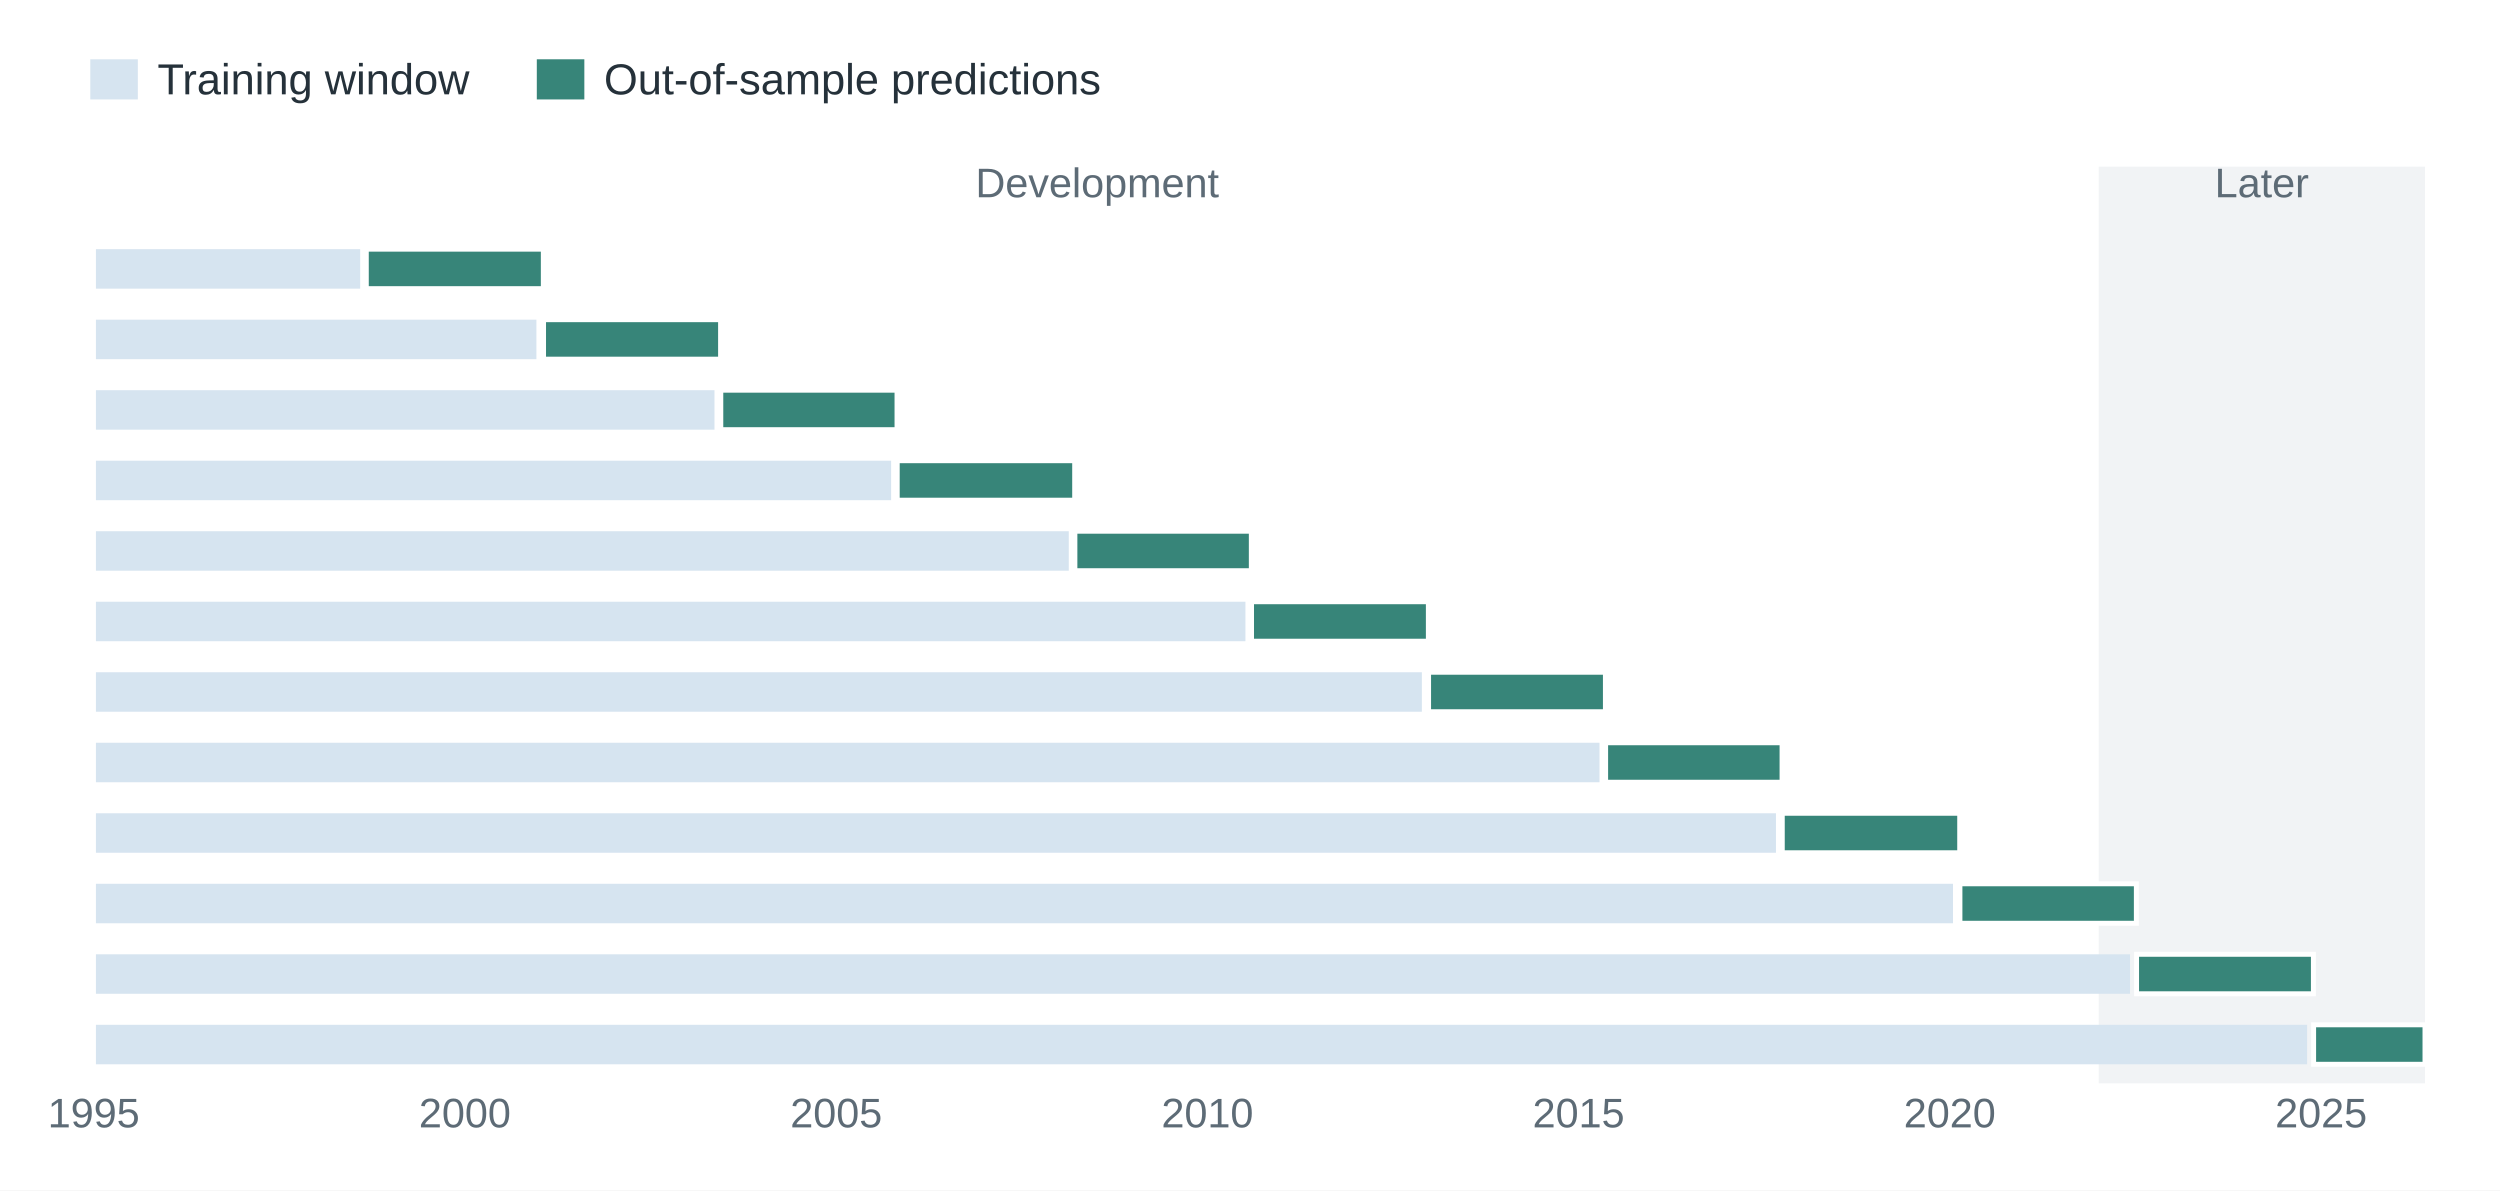
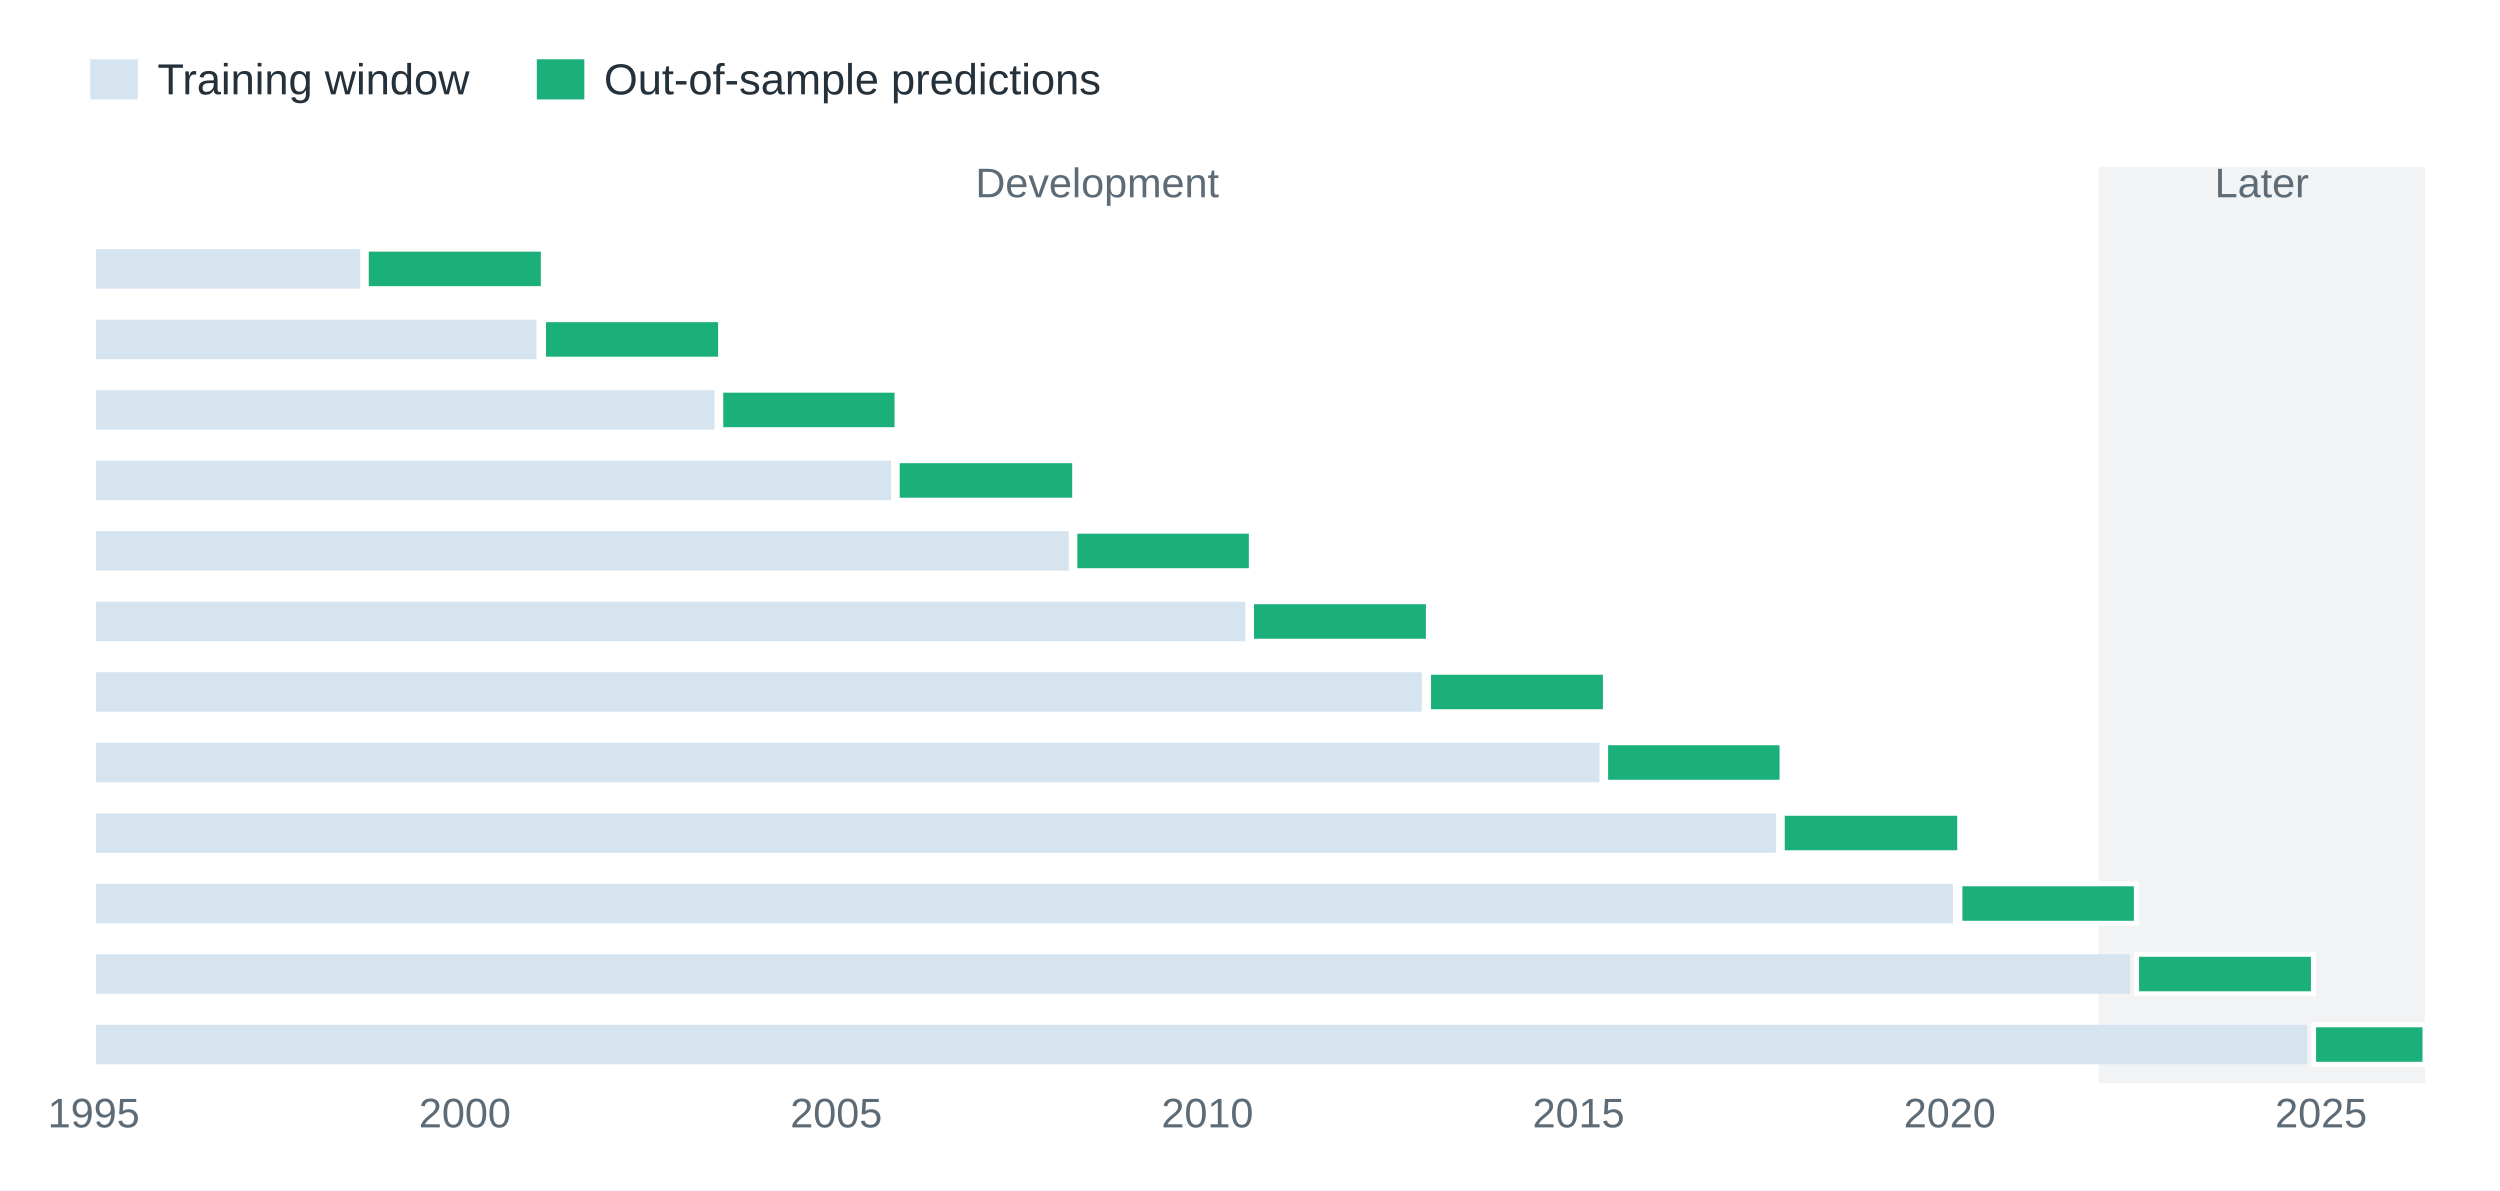
<svg xmlns="http://www.w3.org/2000/svg" width="604.8pt" height="288pt" viewBox="0 0 604.8 288" version="1.1">
  <defs>
    <style type="text/css">*{stroke-linejoin: round; stroke-linecap: butt}</style>
  </defs>
  <g id="figure_1">
    <g id="patch_1">
      <path d="M 0 288 L 604.8 288 L 604.8 0 L 0 0 z " style="fill: #ffffff" />
    </g>
    <g id="axes_1">
      <g id="patch_2">
        <path d="M 18.144 262.08 L 586.656 262.08 L 586.656 40.32 L 18.144 40.32 z " style="fill: #ffffff" />
      </g>
      <g id="patch_3">
        <path d="M 507.73 262.08 L 586.656 262.08 L 586.656 40.32 L 507.73 40.32 z " clip-path="url(#pf545b82daa)" style="fill: #f1f3f5" />
      </g>
      <g id="matplotlib.axis_1">
        <g id="xtick_1">
          <g id="line2d_1" />
          <g id="text_1">
            <text style="font-size: 10px; font-family: 'Arial', 'DejaVu Sans', sans-serif; text-anchor: middle; fill: #5d6b76" x="22.668" y="272.738" transform="rotate(-0 22.6681 272.7378)">1995</text>
          </g>
        </g>
        <g id="xtick_2">
          <g id="line2d_2" />
          <g id="text_2">
            <text style="font-size: 10px; font-family: 'Arial', 'DejaVu Sans', sans-serif; text-anchor: middle; fill: #5d6b76" x="112.462" y="272.738" transform="rotate(-0 112.4616 272.7378)">2000</text>
          </g>
        </g>
        <g id="xtick_3">
          <g id="line2d_3" />
          <g id="text_3">
            <text style="font-size: 10px; font-family: 'Arial', 'DejaVu Sans', sans-serif; text-anchor: middle; fill: #5d6b76" x="202.304" y="272.738" transform="rotate(-0 202.3043 272.7378)">2005</text>
          </g>
        </g>
        <g id="xtick_4">
          <g id="line2d_4" />
          <g id="text_4">
            <text style="font-size: 10px; font-family: 'Arial', 'DejaVu Sans', sans-serif; text-anchor: middle; fill: #5d6b76" x="292.098" y="272.738" transform="rotate(-0 292.0978 272.7378)">2010</text>
          </g>
        </g>
        <g id="xtick_5">
          <g id="line2d_5" />
          <g id="text_5">
            <text style="font-size: 10px; font-family: 'Arial', 'DejaVu Sans', sans-serif; text-anchor: middle; fill: #5d6b76" x="381.891" y="272.738" transform="rotate(-0 381.8914 272.7378)">2015</text>
          </g>
        </g>
        <g id="xtick_6">
          <g id="line2d_6" />
          <g id="text_6">
            <text style="font-size: 10px; font-family: 'Arial', 'DejaVu Sans', sans-serif; text-anchor: middle; fill: #5d6b76" x="471.685" y="272.738" transform="rotate(-0 471.6849 272.7378)">2020</text>
          </g>
        </g>
        <g id="xtick_7">
          <g id="line2d_7" />
          <g id="text_7">
            <text style="font-size: 10px; font-family: 'Arial', 'DejaVu Sans', sans-serif; text-anchor: middle; fill: #5d6b76" x="561.528" y="272.738" transform="rotate(-0 561.5276 272.7378)">2025</text>
          </g>
        </g>
      </g>
      <g id="matplotlib.axis_2" />
      <g id="patch_4">
        <path d="M 23.209 60.278 L 87.137 60.278 L 87.137 69.831 L 23.209 69.831 z " clip-path="url(#pf545b82daa)" style="fill: #d6e4f0" />
      </g>
      <g id="patch_5">
-         <path d="M 88.612 60.278 L 131.443 60.278 L 131.443 69.831 L 88.612 69.831 z " clip-path="url(#pf545b82daa)" style="fill: #378579; stroke: #ffffff; stroke-width: 1.2; stroke-linejoin: miter" />
+         <path d="M 88.612 60.278 L 131.443 60.278 L 131.443 69.831 L 88.612 69.831 z " clip-path="url(#pf545b82daa)" style="fill: #1baf7a; stroke: #ffffff; stroke-width: 1.2; stroke-linejoin: miter" />
      </g>
      <g id="patch_6">
        <path d="M 23.209 77.337 L 129.771 77.337 L 129.771 86.89 L 23.209 86.89 z " clip-path="url(#pf545b82daa)" style="fill: #d6e4f0" />
      </g>
      <g id="patch_7">
-         <path d="M 131.492 77.337 L 174.324 77.337 L 174.324 86.89 L 131.492 86.89 z " clip-path="url(#pf545b82daa)" style="fill: #378579; stroke: #ffffff; stroke-width: 1.2; stroke-linejoin: miter" />
+         <path d="M 131.492 77.337 L 174.324 77.337 L 174.324 86.89 L 131.492 86.89 z " clip-path="url(#pf545b82daa)" style="fill: #1baf7a; stroke: #ffffff; stroke-width: 1.2; stroke-linejoin: miter" />
      </g>
      <g id="patch_8">
        <path d="M 23.209 94.395 L 172.849 94.395 L 172.849 103.948 L 23.209 103.948 z " clip-path="url(#pf545b82daa)" style="fill: #d6e4f0" />
      </g>
      <g id="patch_9">
-         <path d="M 174.373 94.395 L 217.008 94.395 L 217.008 103.948 L 174.373 103.948 z " clip-path="url(#pf545b82daa)" style="fill: #378579; stroke: #ffffff; stroke-width: 1.2; stroke-linejoin: miter" />
+         <path d="M 174.373 94.395 L 217.008 94.395 L 217.008 103.948 L 174.373 103.948 z " clip-path="url(#pf545b82daa)" style="fill: #1baf7a; stroke: #ffffff; stroke-width: 1.2; stroke-linejoin: miter" />
      </g>
      <g id="patch_10">
        <path d="M 23.209 111.454 L 215.582 111.454 L 215.582 121.007 L 23.209 121.007 z " clip-path="url(#pf545b82daa)" style="fill: #d6e4f0" />
      </g>
      <g id="patch_11">
-         <path d="M 217.057 111.454 L 259.987 111.454 L 259.987 121.007 L 217.057 121.007 z " clip-path="url(#pf545b82daa)" style="fill: #378579; stroke: #ffffff; stroke-width: 1.2; stroke-linejoin: miter" />
+         <path d="M 217.057 111.454 L 259.987 111.454 L 259.987 121.007 L 217.057 121.007 z " clip-path="url(#pf545b82daa)" style="fill: #1baf7a; stroke: #ffffff; stroke-width: 1.2; stroke-linejoin: miter" />
      </g>
      <g id="patch_12">
        <path d="M 23.209 128.512 L 258.561 128.512 L 258.561 138.065 L 23.209 138.065 z " clip-path="url(#pf545b82daa)" style="fill: #d6e4f0" />
      </g>
      <g id="patch_13">
-         <path d="M 260.036 128.512 L 302.72 128.512 L 302.72 138.065 L 260.036 138.065 z " clip-path="url(#pf545b82daa)" style="fill: #378579; stroke: #ffffff; stroke-width: 1.2; stroke-linejoin: miter" />
+         <path d="M 260.036 128.512 L 302.72 128.512 L 302.72 138.065 L 260.036 138.065 z " clip-path="url(#pf545b82daa)" style="fill: #1baf7a; stroke: #ffffff; stroke-width: 1.2; stroke-linejoin: miter" />
      </g>
      <g id="patch_14">
        <path d="M 23.209 145.571 L 301.294 145.571 L 301.294 155.123 L 23.209 155.123 z " clip-path="url(#pf545b82daa)" style="fill: #d6e4f0" />
      </g>
      <g id="patch_15">
-         <path d="M 302.769 145.571 L 345.551 145.571 L 345.551 155.123 L 302.769 155.123 z " clip-path="url(#pf545b82daa)" style="fill: #378579; stroke: #ffffff; stroke-width: 1.2; stroke-linejoin: miter" />
+         <path d="M 302.769 145.571 L 345.551 145.571 L 345.551 155.123 L 302.769 155.123 z " clip-path="url(#pf545b82daa)" style="fill: #1baf7a; stroke: #ffffff; stroke-width: 1.2; stroke-linejoin: miter" />
      </g>
      <g id="patch_16">
        <path d="M 23.209 162.629 L 343.977 162.629 L 343.977 172.182 L 23.209 172.182 z " clip-path="url(#pf545b82daa)" style="fill: #d6e4f0" />
      </g>
      <g id="patch_17">
-         <path d="M 345.6 162.629 L 388.382 162.629 L 388.382 172.182 L 345.6 172.182 z " clip-path="url(#pf545b82daa)" style="fill: #378579; stroke: #ffffff; stroke-width: 1.2; stroke-linejoin: miter" />
+         <path d="M 345.6 162.629 L 388.382 162.629 L 388.382 172.182 L 345.6 172.182 z " clip-path="url(#pf545b82daa)" style="fill: #1baf7a; stroke: #ffffff; stroke-width: 1.2; stroke-linejoin: miter" />
      </g>
      <g id="patch_18">
        <path d="M 23.209 179.688 L 386.956 179.688 L 386.956 189.24 L 23.209 189.24 z " clip-path="url(#pf545b82daa)" style="fill: #d6e4f0" />
      </g>
      <g id="patch_19">
-         <path d="M 388.432 179.688 L 431.116 179.688 L 431.116 189.24 L 388.432 189.24 z " clip-path="url(#pf545b82daa)" style="fill: #378579; stroke: #ffffff; stroke-width: 1.2; stroke-linejoin: miter" />
+         <path d="M 388.432 179.688 L 431.116 179.688 L 431.116 189.24 L 388.432 189.24 z " clip-path="url(#pf545b82daa)" style="fill: #1baf7a; stroke: #ffffff; stroke-width: 1.2; stroke-linejoin: miter" />
      </g>
      <g id="patch_20">
        <path d="M 23.209 196.746 L 429.64 196.746 L 429.64 206.299 L 23.209 206.299 z " clip-path="url(#pf545b82daa)" style="fill: #d6e4f0" />
      </g>
      <g id="patch_21">
-         <path d="M 431.165 196.746 L 474.094 196.746 L 474.094 206.299 L 431.165 206.299 z " clip-path="url(#pf545b82daa)" style="fill: #378579; stroke: #ffffff; stroke-width: 1.2; stroke-linejoin: miter" />
+         <path d="M 431.165 196.746 L 474.094 196.746 L 474.094 206.299 L 431.165 206.299 z " clip-path="url(#pf545b82daa)" style="fill: #1baf7a; stroke: #ffffff; stroke-width: 1.2; stroke-linejoin: miter" />
      </g>
      <g id="patch_22">
        <path d="M 23.209 213.805 L 472.472 213.805 L 472.472 223.357 L 23.209 223.357 z " clip-path="url(#pf545b82daa)" style="fill: #d6e4f0" />
      </g>
      <g id="patch_23">
-         <path d="M 474.144 213.805 L 516.828 213.805 L 516.828 223.357 L 474.144 223.357 z " clip-path="url(#pf545b82daa)" style="fill: #378579; stroke: #ffffff; stroke-width: 1.2; stroke-linejoin: miter" />
+         <path d="M 474.144 213.805 L 516.828 213.805 L 516.828 223.357 L 474.144 223.357 z " clip-path="url(#pf545b82daa)" style="fill: #1baf7a; stroke: #ffffff; stroke-width: 1.2; stroke-linejoin: miter" />
      </g>
      <g id="patch_24">
        <path d="M 23.209 230.863 L 515.303 230.863 L 515.303 240.416 L 23.209 240.416 z " clip-path="url(#pf545b82daa)" style="fill: #d6e4f0" />
      </g>
      <g id="patch_25">
-         <path d="M 516.877 230.863 L 559.659 230.863 L 559.659 240.416 L 516.877 240.416 z " clip-path="url(#pf545b82daa)" style="fill: #378579; stroke: #ffffff; stroke-width: 1.2; stroke-linejoin: miter" />
+         <path d="M 516.877 230.863 L 559.659 230.863 L 559.659 240.416 L 516.877 240.416 z " clip-path="url(#pf545b82daa)" style="fill: #1baf7a; stroke: #ffffff; stroke-width: 1.2; stroke-linejoin: miter" />
      </g>
      <g id="patch_26">
        <path d="M 23.209 247.921 L 558.135 247.921 L 558.135 257.474 L 23.209 257.474 z " clip-path="url(#pf545b82daa)" style="fill: #d6e4f0" />
      </g>
      <g id="patch_27">
-         <path d="M 559.708 247.921 L 586.656 247.921 L 586.656 257.474 L 559.708 257.474 z " clip-path="url(#pf545b82daa)" style="fill: #378579; stroke: #ffffff; stroke-width: 1.2; stroke-linejoin: miter" />
+         <path d="M 559.708 247.921 L 586.656 247.921 L 586.656 257.474 L 559.708 257.474 z " clip-path="url(#pf545b82daa)" style="fill: #1baf7a; stroke: #ffffff; stroke-width: 1.2; stroke-linejoin: miter" />
      </g>
      <g id="text_8">
        <text style="font-size: 10px; font-family: 'Arial', 'DejaVu Sans', sans-serif; text-anchor: middle; fill: #5d6b76" x="265.445" y="47.715" transform="rotate(-0 265.445 47.71465)">Development</text>
      </g>
      <g id="text_9">
        <text style="font-size: 10px; font-family: 'Arial', 'DejaVu Sans', sans-serif; text-anchor: middle; fill: #5d6b76" x="547.168" y="47.715" transform="rotate(-0 547.1685 47.71465)">Later</text>
      </g>
      <g id="legend_1">
        <g id="patch_28">
          <path d="M 22.344 23.557 L 32.844 23.557 L 32.844 14.842 L 22.344 14.842 z " style="fill: #d6e4f0; stroke: #d6e4f0; stroke-linejoin: miter" />
        </g>
        <g id="text_10">
          <text style="font-size: 10.5px; font-family: 'Arial', 'DejaVu Sans', sans-serif; text-anchor: start; fill: #25313a" x="38.094" y="22.822" transform="rotate(-0 38.094 22.82208)">Training window</text>
        </g>
        <g id="patch_29">
-           <path d="M 130.364 23.557 L 140.864 23.557 L 140.864 14.842 L 130.364 14.842 z " style="fill: #378579; stroke: #378579; stroke-linejoin: miter" />
+           <path d="M 130.364 23.557 L 140.864 23.557 L 140.864 14.842 L 130.364 14.842 z " style="fill: #1baf7a; stroke: #1baf7a; stroke-linejoin: miter" />
        </g>
        <g id="text_11">
          <text style="font-size: 10.5px; font-family: 'Arial', 'DejaVu Sans', sans-serif; text-anchor: start; fill: #25313a" x="146.114" y="22.822" transform="rotate(-0 146.1144 22.82208)">Out-of-sample predictions</text>
        </g>
      </g>
    </g>
  </g>
  <defs>
    <clipPath id="pf545b82daa">
      <rect x="18.144" y="40.32" width="568.512" height="221.76" />
    </clipPath>
  </defs>
</svg>
